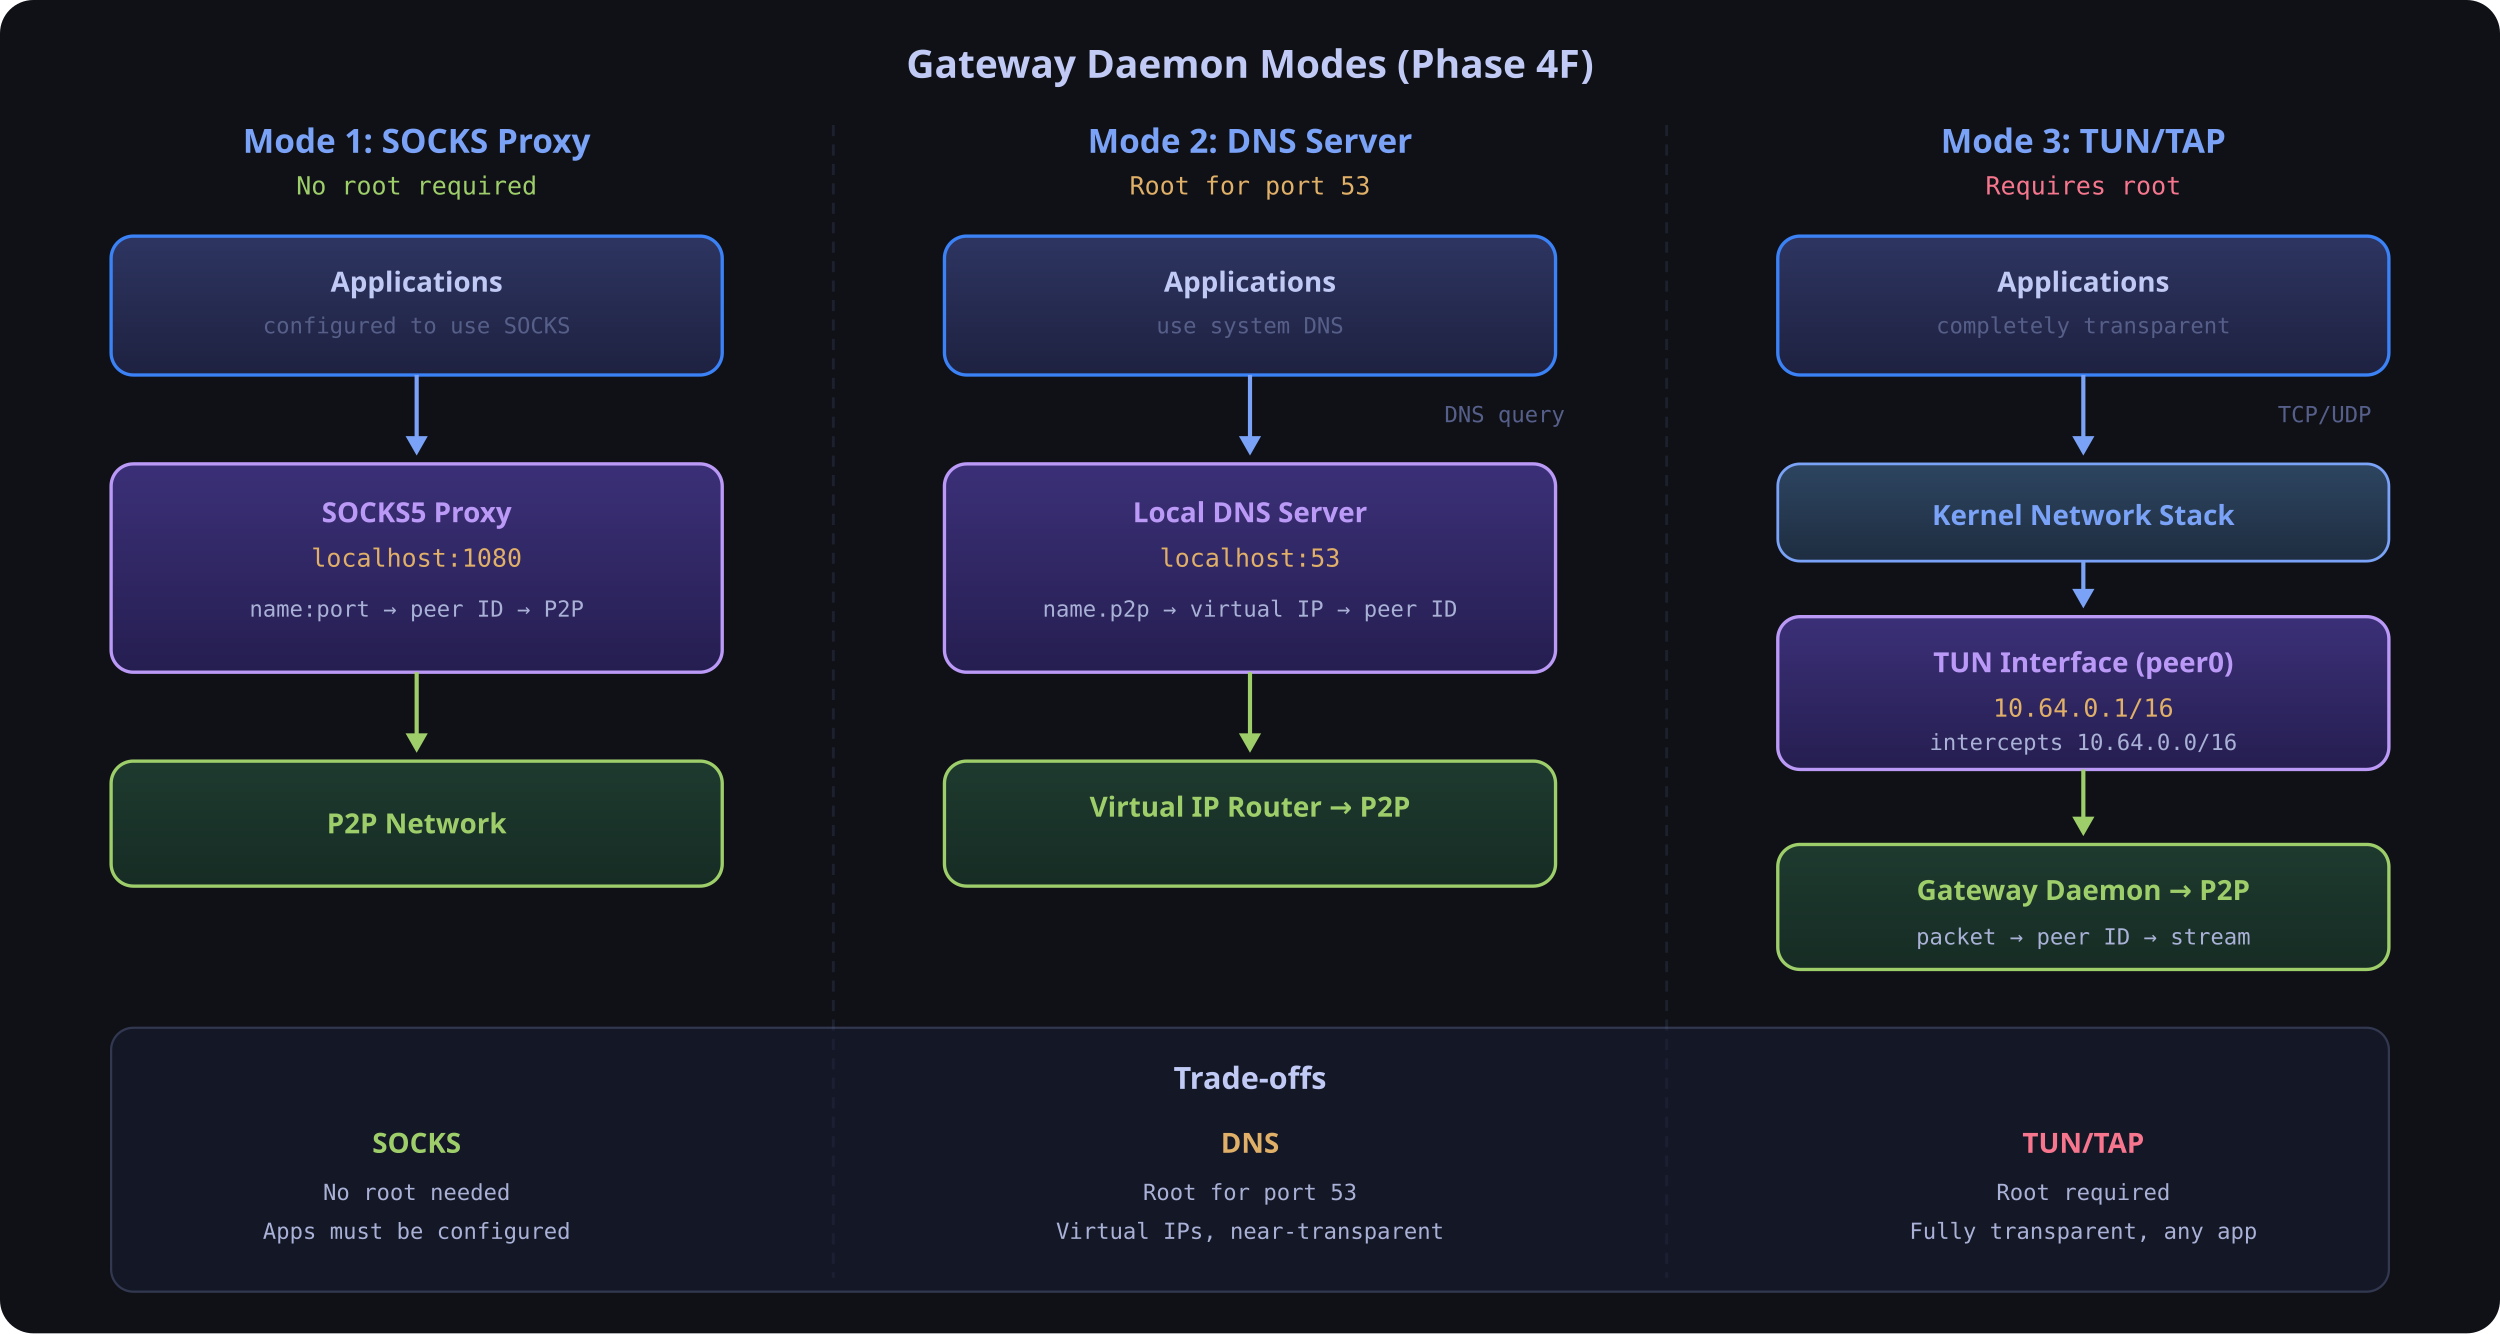
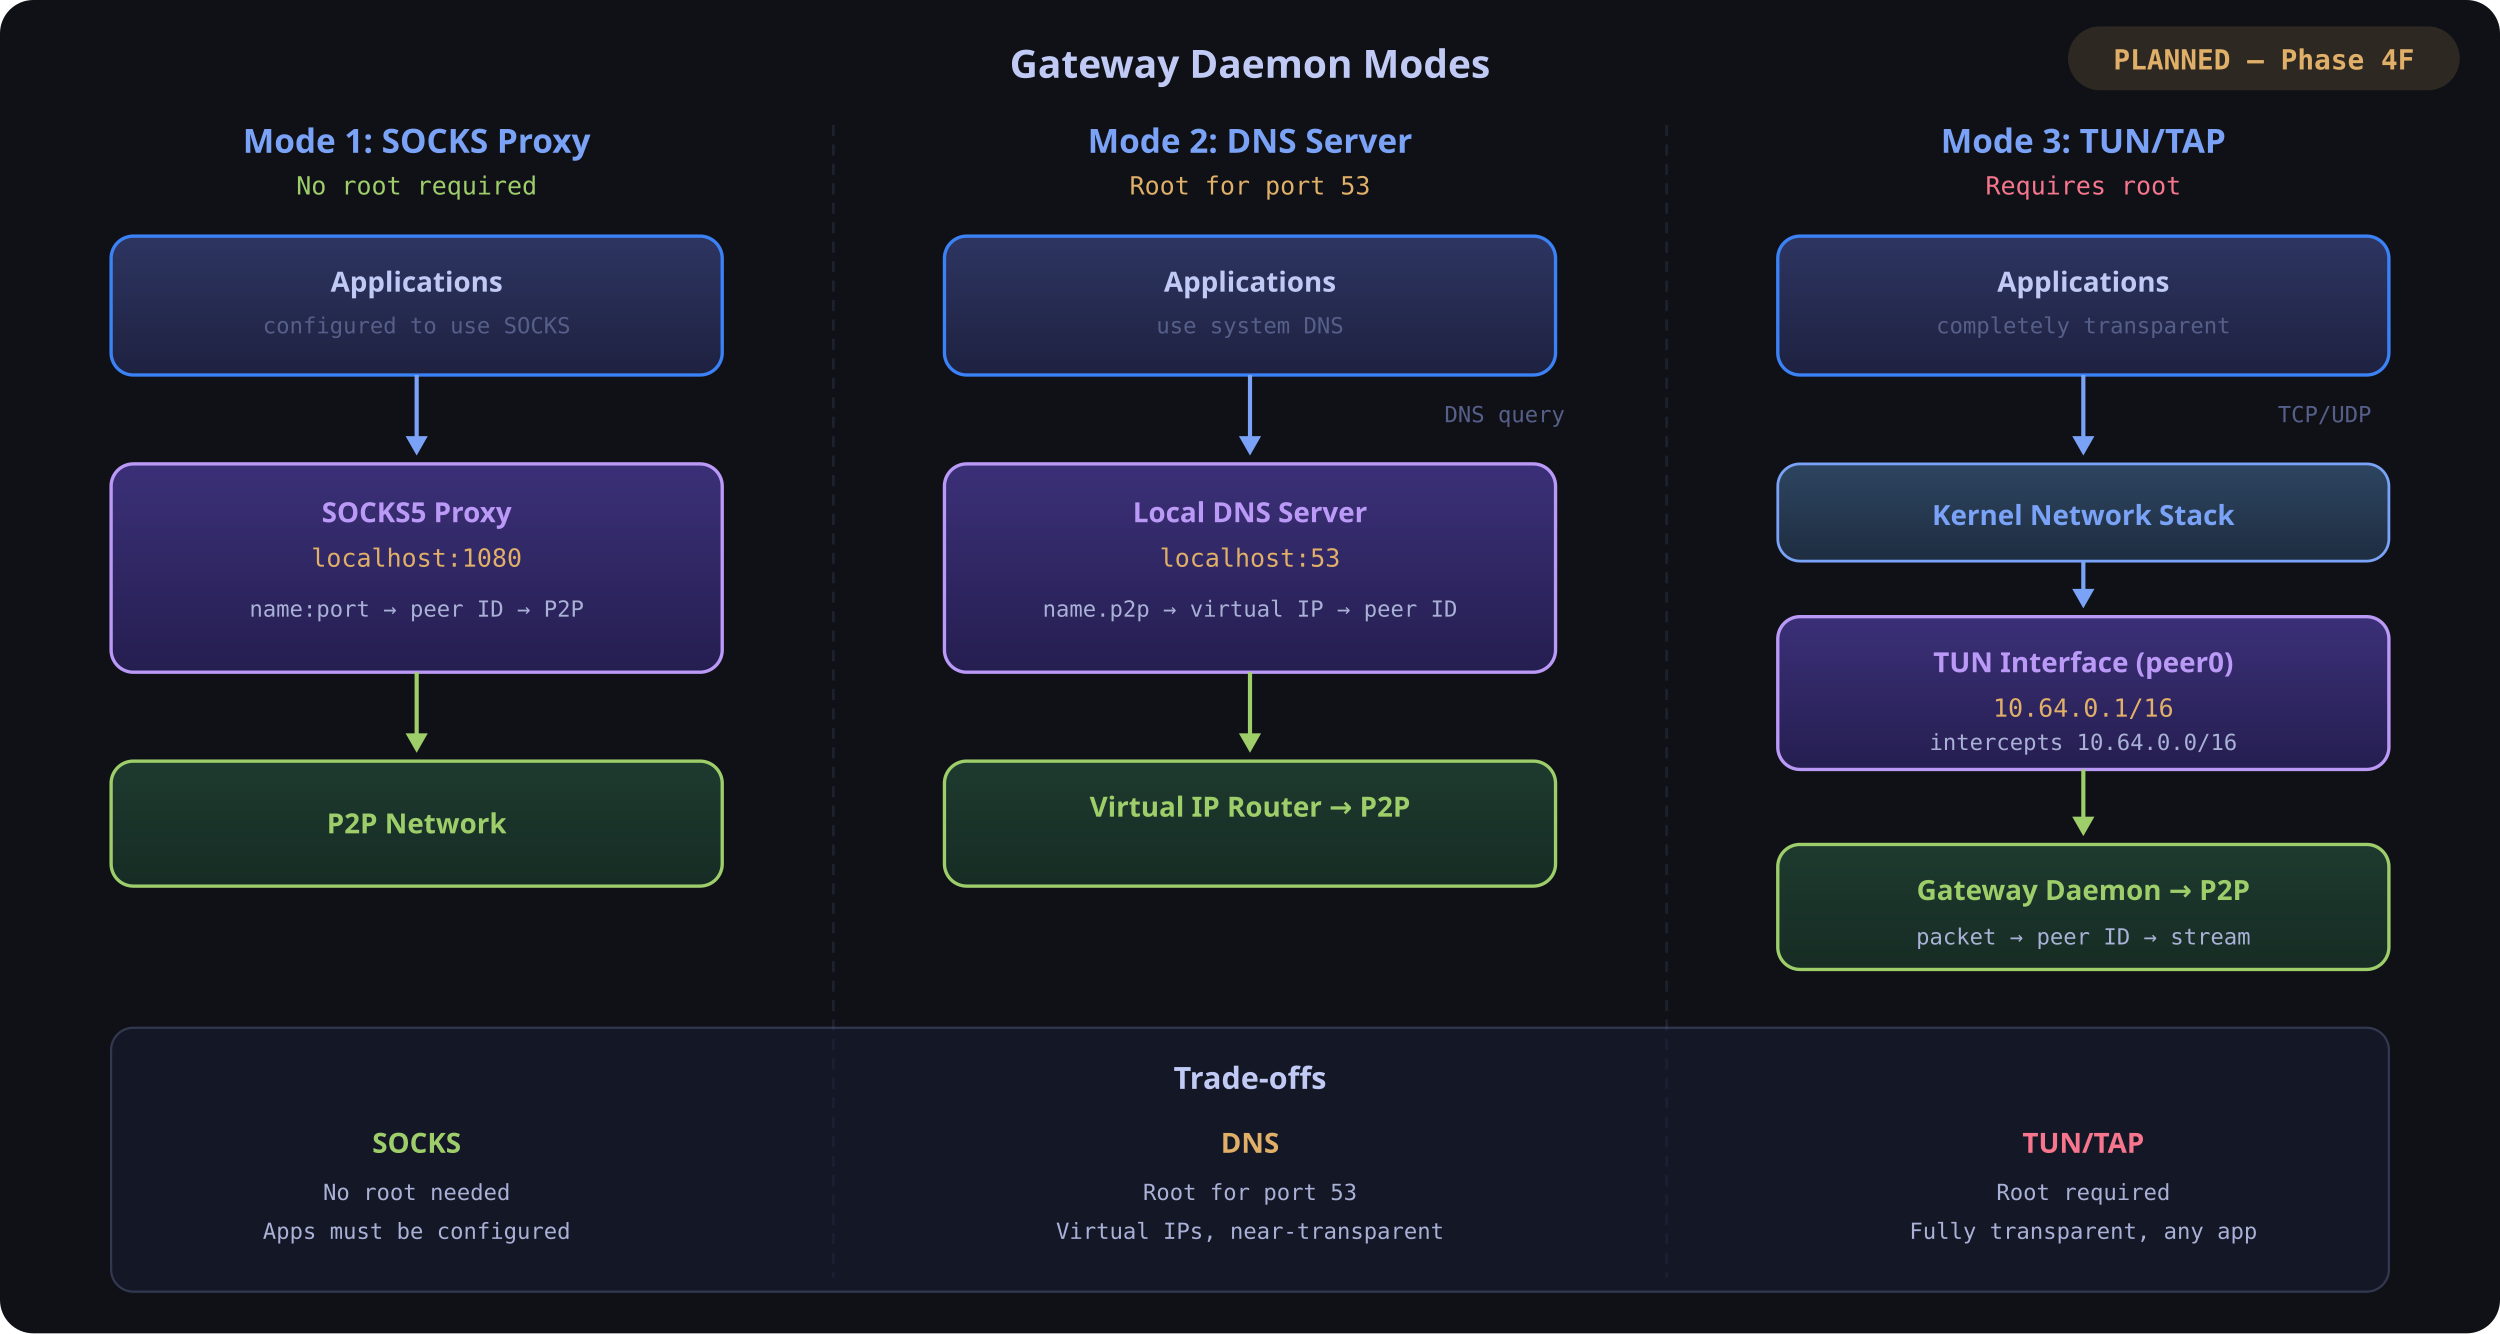
<svg xmlns="http://www.w3.org/2000/svg" viewBox="0 0 900 480" width="900" height="480">
  <defs>
    <linearGradient id="appFill" x1="0%" y1="0%" x2="0%" y2="100%">
      <stop offset="0%" style="stop-color:#2d3561;stop-opacity:1" />
      <stop offset="100%" style="stop-color:#1e2140;stop-opacity:1" />
    </linearGradient>
    <linearGradient id="middleFill" x1="0%" y1="0%" x2="0%" y2="100%">
      <stop offset="0%" style="stop-color:#3b3078;stop-opacity:1" />
      <stop offset="100%" style="stop-color:#251e50;stop-opacity:1" />
    </linearGradient>
    <linearGradient id="networkFill" x1="0%" y1="0%" x2="0%" y2="100%">
      <stop offset="0%" style="stop-color:#1e3a2f;stop-opacity:1" />
      <stop offset="100%" style="stop-color:#162c24;stop-opacity:1" />
    </linearGradient>
    <linearGradient id="kernelFill" x1="0%" y1="0%" x2="0%" y2="100%">
      <stop offset="0%" style="stop-color:#2d4561;stop-opacity:1" />
      <stop offset="100%" style="stop-color:#1e2d40;stop-opacity:1" />
    </linearGradient>
    <filter id="glow">
      <feGaussianBlur stdDeviation="2" result="coloredBlur" />
      <feMerge>
        <feMergeNode in="coloredBlur" />
        <feMergeNode in="SourceGraphic" />
      </feMerge>
    </filter>
  </defs>
  <rect width="900" height="480" rx="12" fill="#0f1117" />
-   <text x="450" y="28" font-family="system-ui, sans-serif" font-size="14" fill="#c0caf5" text-anchor="middle" font-weight="600">Gateway Daemon Modes (Phase 4F)</text>
+   <text x="450" y="28" font-family="system-ui, sans-serif" font-size="14" fill="#c0caf5" text-anchor="middle" font-weight="600">Gateway Daemon Modes</text>
+   <rect x="745" y="10" width="140" height="22" rx="11" fill="#e0af68" opacity="0.15" stroke="#e0af68" stroke-width="1" />
+   <text x="815" y="25" font-family="SF Mono, monospace" font-size="10" fill="#e0af68" text-anchor="middle" font-weight="600">PLANNED — Phase 4F</text>
  <line x1="300" y1="45" x2="300" y2="460" stroke="#565f89" stroke-width="1" stroke-dasharray="4,3" opacity="0.2" />
  <line x1="600" y1="45" x2="600" y2="460" stroke="#565f89" stroke-width="1" stroke-dasharray="4,3" opacity="0.2" />
  <text x="150" y="55" font-family="system-ui, sans-serif" font-size="12" fill="#7aa2f7" text-anchor="middle" font-weight="600">Mode 1: SOCKS Proxy</text>
  <text x="150" y="70" font-family="SF Mono, monospace" font-size="9" fill="#9ece6a" text-anchor="middle">No root required</text>
  <rect x="40" y="85" width="220" height="50" rx="8" fill="url(#appFill)" stroke="#3b82f6" stroke-width="1.2" />
  <text x="150" y="105" font-family="system-ui, sans-serif" font-size="10" fill="#c0caf5" text-anchor="middle" font-weight="600">Applications</text>
  <text x="150" y="120" font-family="SF Mono, monospace" font-size="8" fill="#565f89" text-anchor="middle">configured to use SOCKS</text>
  <line x1="150" y1="135" x2="150" y2="160" stroke="#7aa2f7" stroke-width="1.5" />
  <polygon points="146,157 154,157 150,164" fill="#7aa2f7" />
  <rect x="40" y="167" width="220" height="75" rx="8" fill="url(#middleFill)" stroke="#bb9af7" stroke-width="1.2" />
  <text x="150" y="188" font-family="system-ui, sans-serif" font-size="10" fill="#bb9af7" text-anchor="middle" font-weight="600">SOCKS5 Proxy</text>
  <text x="150" y="204" font-family="SF Mono, monospace" font-size="9" fill="#e0af68" text-anchor="middle">localhost:1080</text>
  <text x="150" y="222" font-family="SF Mono, monospace" font-size="8" fill="#a9b1d6" text-anchor="middle">name:port → peer ID → P2P</text>
  <line x1="150" y1="242" x2="150" y2="267" stroke="#9ece6a" stroke-width="1.5" />
  <polygon points="146,264 154,264 150,271" fill="#9ece6a" />
  <rect x="40" y="274" width="220" height="45" rx="8" fill="url(#networkFill)" stroke="#9ece6a" stroke-width="1.2" />
  <text x="150" y="300" font-family="system-ui, sans-serif" font-size="10" fill="#9ece6a" text-anchor="middle" font-weight="600">P2P Network</text>
  <text x="450" y="55" font-family="system-ui, sans-serif" font-size="12" fill="#7aa2f7" text-anchor="middle" font-weight="600">Mode 2: DNS Server</text>
  <text x="450" y="70" font-family="SF Mono, monospace" font-size="9" fill="#e0af68" text-anchor="middle">Root for port 53</text>
  <rect x="340" y="85" width="220" height="50" rx="8" fill="url(#appFill)" stroke="#3b82f6" stroke-width="1.2" />
  <text x="450" y="105" font-family="system-ui, sans-serif" font-size="10" fill="#c0caf5" text-anchor="middle" font-weight="600">Applications</text>
  <text x="450" y="120" font-family="SF Mono, monospace" font-size="8" fill="#565f89" text-anchor="middle">use system DNS</text>
  <line x1="450" y1="135" x2="450" y2="160" stroke="#7aa2f7" stroke-width="1.5" />
  <polygon points="446,157 454,157 450,164" fill="#7aa2f7" />
  <text x="520" y="152" font-family="SF Mono, monospace" font-size="8" fill="#565f89">DNS query</text>
  <rect x="340" y="167" width="220" height="75" rx="8" fill="url(#middleFill)" stroke="#bb9af7" stroke-width="1.2" />
  <text x="450" y="188" font-family="system-ui, sans-serif" font-size="10" fill="#bb9af7" text-anchor="middle" font-weight="600">Local DNS Server</text>
  <text x="450" y="204" font-family="SF Mono, monospace" font-size="9" fill="#e0af68" text-anchor="middle">localhost:53</text>
  <text x="450" y="222" font-family="SF Mono, monospace" font-size="8" fill="#a9b1d6" text-anchor="middle">name.p2p → virtual IP → peer ID</text>
  <line x1="450" y1="242" x2="450" y2="267" stroke="#9ece6a" stroke-width="1.5" />
  <polygon points="446,264 454,264 450,271" fill="#9ece6a" />
  <rect x="340" y="274" width="220" height="45" rx="8" fill="url(#networkFill)" stroke="#9ece6a" stroke-width="1.2" />
  <text x="450" y="294" font-family="system-ui, sans-serif" font-size="10" fill="#9ece6a" text-anchor="middle" font-weight="600">Virtual IP Router → P2P</text>
  <text x="750" y="55" font-family="system-ui, sans-serif" font-size="12" fill="#7aa2f7" text-anchor="middle" font-weight="600">Mode 3: TUN/TAP</text>
  <text x="750" y="70" font-family="SF Mono, monospace" font-size="9" fill="#f7768e" text-anchor="middle">Requires root</text>
  <rect x="640" y="85" width="220" height="50" rx="8" fill="url(#appFill)" stroke="#3b82f6" stroke-width="1.2" />
  <text x="750" y="105" font-family="system-ui, sans-serif" font-size="10" fill="#c0caf5" text-anchor="middle" font-weight="600">Applications</text>
  <text x="750" y="120" font-family="SF Mono, monospace" font-size="8" fill="#565f89" text-anchor="middle">completely transparent</text>
  <line x1="750" y1="135" x2="750" y2="160" stroke="#7aa2f7" stroke-width="1.5" />
  <polygon points="746,157 754,157 750,164" fill="#7aa2f7" />
  <text x="820" y="152" font-family="SF Mono, monospace" font-size="8" fill="#565f89">TCP/UDP</text>
  <rect x="640" y="167" width="220" height="35" rx="8" fill="url(#kernelFill)" stroke="#7aa2f7" stroke-width="1" />
  <text x="750" y="189" font-family="system-ui, sans-serif" font-size="10" fill="#7aa2f7" text-anchor="middle" font-weight="600">Kernel Network Stack</text>
  <line x1="750" y1="202" x2="750" y2="215" stroke="#7aa2f7" stroke-width="1.5" />
  <polygon points="746,212 754,212 750,219" fill="#7aa2f7" />
  <rect x="640" y="222" width="220" height="55" rx="8" fill="url(#middleFill)" stroke="#bb9af7" stroke-width="1.2" />
  <text x="750" y="242" font-family="system-ui, sans-serif" font-size="10" fill="#bb9af7" text-anchor="middle" font-weight="600">TUN Interface (peer0)</text>
  <text x="750" y="258" font-family="SF Mono, monospace" font-size="9" fill="#e0af68" text-anchor="middle">10.64.0.1/16</text>
  <text x="750" y="270" font-family="SF Mono, monospace" font-size="8" fill="#a9b1d6" text-anchor="middle">intercepts 10.64.0.0/16</text>
  <line x1="750" y1="277" x2="750" y2="297" stroke="#9ece6a" stroke-width="1.5" />
  <polygon points="746,294 754,294 750,301" fill="#9ece6a" />
  <rect x="640" y="304" width="220" height="45" rx="8" fill="url(#networkFill)" stroke="#9ece6a" stroke-width="1.2" />
  <text x="750" y="324" font-family="system-ui, sans-serif" font-size="10" fill="#9ece6a" text-anchor="middle" font-weight="600">Gateway Daemon → P2P</text>
  <text x="750" y="340" font-family="SF Mono, monospace" font-size="8" fill="#a9b1d6" text-anchor="middle">packet → peer ID → stream</text>
  <rect x="40" y="370" width="820" height="95" rx="8" fill="#1a1e36" stroke="#565f89" stroke-width="0.8" opacity="0.5" />
  <text x="450" y="392" font-family="system-ui, sans-serif" font-size="11" fill="#c0caf5" text-anchor="middle" font-weight="600">Trade-offs</text>
  <text x="150" y="415" font-family="system-ui, sans-serif" font-size="10" fill="#9ece6a" text-anchor="middle" font-weight="600">SOCKS</text>
  <text x="150" y="432" font-family="SF Mono, monospace" font-size="8" fill="#a9b1d6" text-anchor="middle">No root needed</text>
  <text x="150" y="446" font-family="SF Mono, monospace" font-size="8" fill="#a9b1d6" text-anchor="middle">Apps must be configured</text>
  <text x="450" y="415" font-family="system-ui, sans-serif" font-size="10" fill="#e0af68" text-anchor="middle" font-weight="600">DNS</text>
  <text x="450" y="432" font-family="SF Mono, monospace" font-size="8" fill="#a9b1d6" text-anchor="middle">Root for port 53</text>
  <text x="450" y="446" font-family="SF Mono, monospace" font-size="8" fill="#a9b1d6" text-anchor="middle">Virtual IPs, near-transparent</text>
  <text x="750" y="415" font-family="system-ui, sans-serif" font-size="10" fill="#f7768e" text-anchor="middle" font-weight="600">TUN/TAP</text>
  <text x="750" y="432" font-family="SF Mono, monospace" font-size="8" fill="#a9b1d6" text-anchor="middle">Root required</text>
  <text x="750" y="446" font-family="SF Mono, monospace" font-size="8" fill="#a9b1d6" text-anchor="middle">Fully transparent, any app</text>
</svg>
